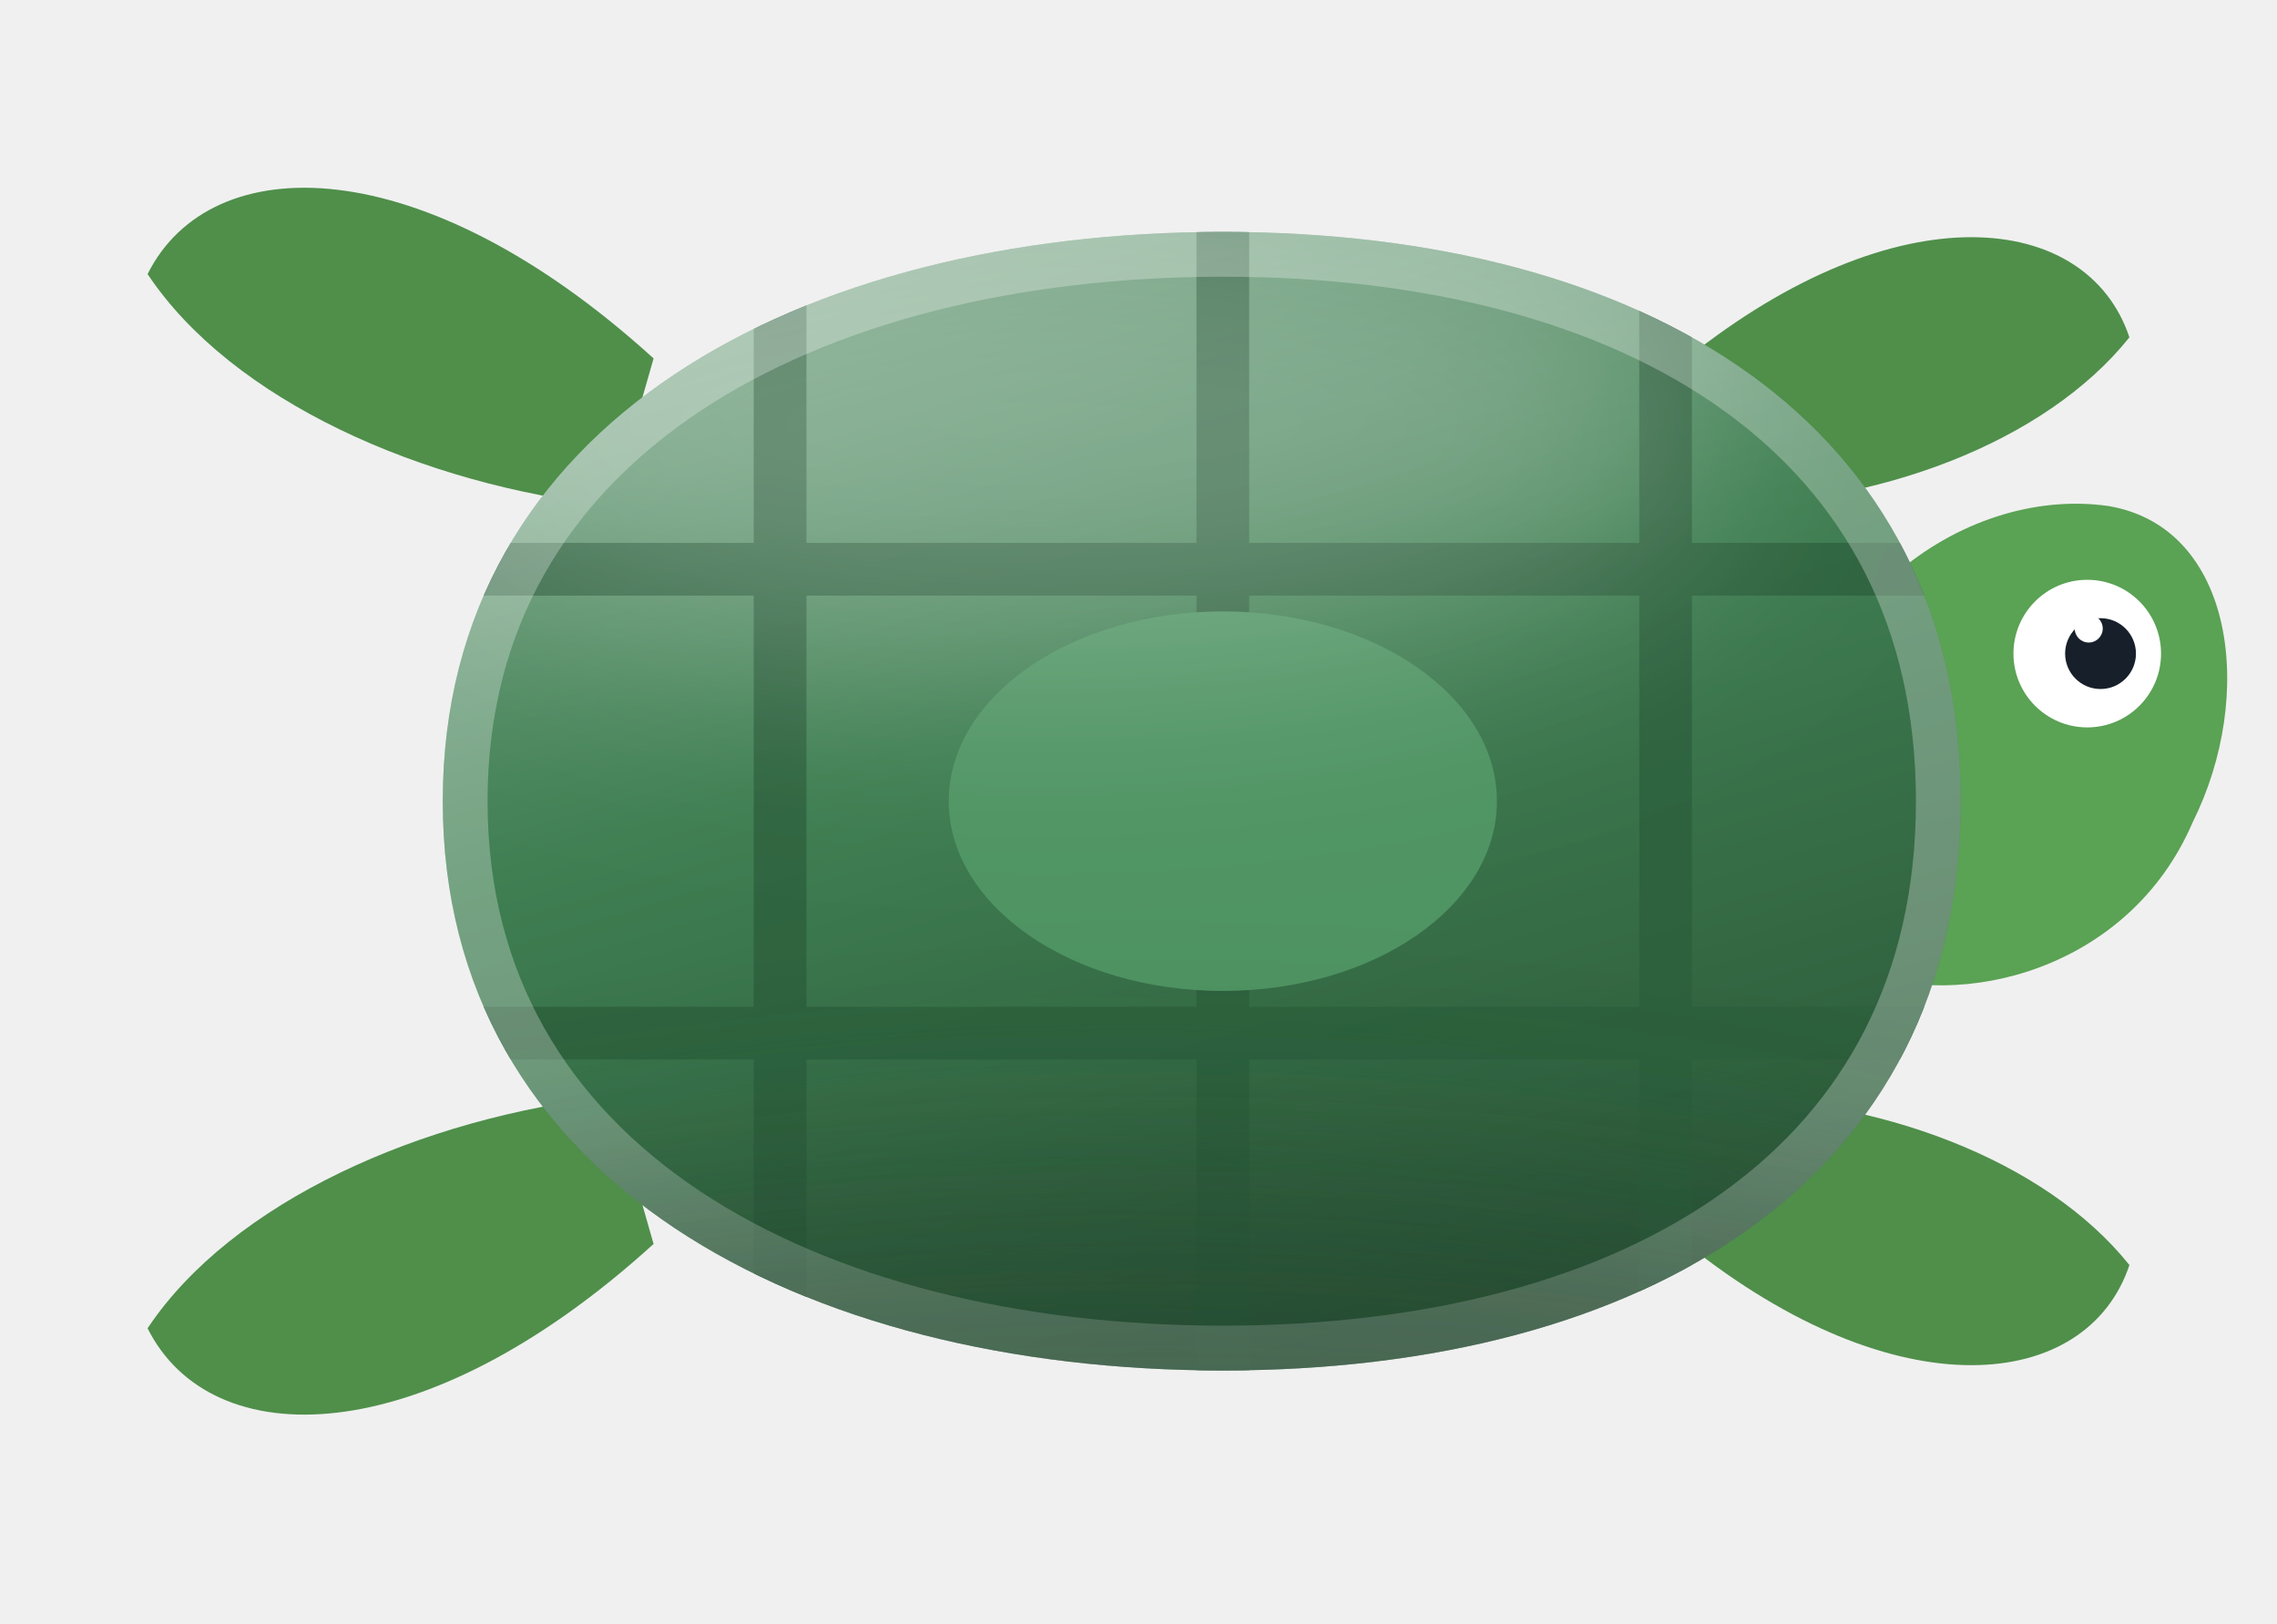
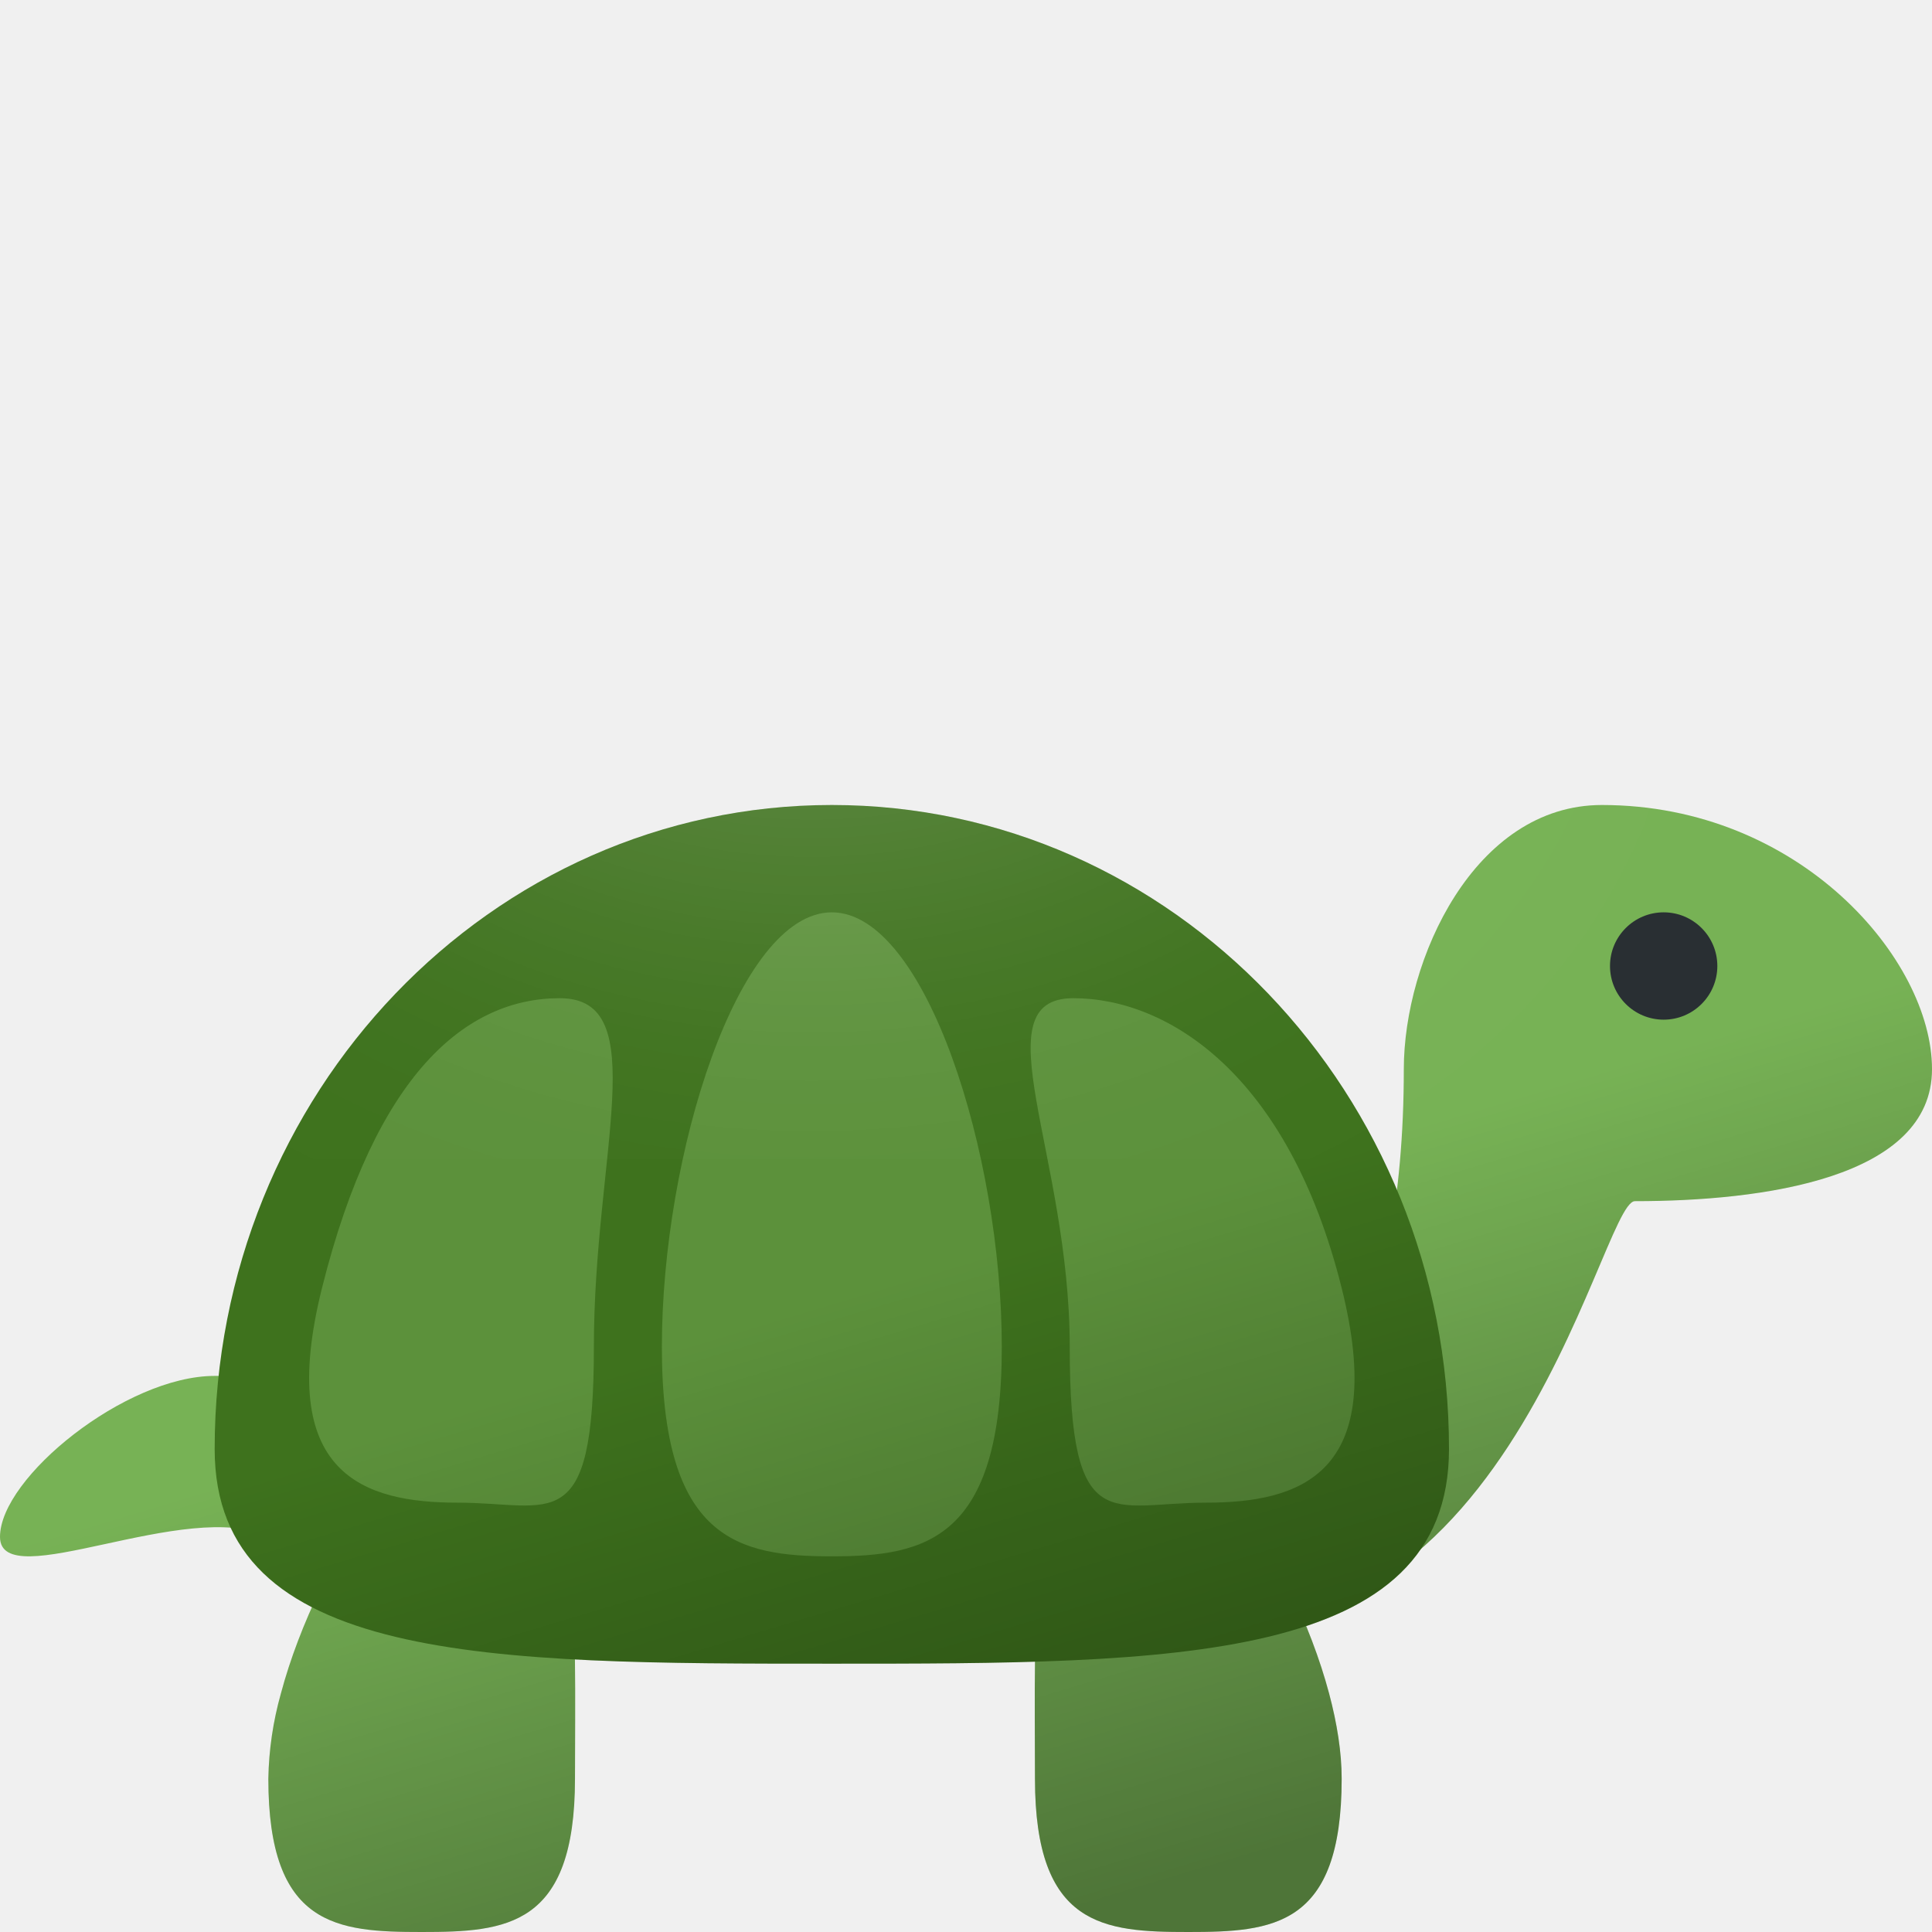
- <svg xmlns="http://www.w3.org/2000/svg" viewBox="0 0 216 154" width="648" height="462">
+ <svg xmlns="http://www.w3.org/2000/svg" viewBox="0 0 36 36" width="432" height="432">
  <defs>
-     <clipPath id="c">
-       <path d="M42,76 C42,40 76,22 116,22 C156,22 186,40 186,76 C186,112 156,130 116,130 C76,130 42,112 42,76 Z" />
-     </clipPath>
-     <linearGradient id="vol" x1="0.15" y1="0" x2="0.55" y2="1">
-       <stop offset="0" stop-color="#79a586" />
-       <stop offset="0.45" stop-color="#3f7f52" />
-       <stop offset="1" stop-color="#2c5939" />
+     <g id="sa-art" transform="translate(36,0) scale(-1,1)">
+       <path fill="#77B255" d="M9.842 19.922c0 9.842 6.575 9.673 5.158 10.078-7 2-8.803-7.618-9.464-7.618-2.378 0-5.536-.423-5.536-2.46C0 17.883 2.46 15 6.151 15c2.379 0 3.691 2.883 3.691 4.922zM36 28.638c0 1.104-3.518-.741-5 0-2 1-2-.896-2-2s1.343-1 3-1 4 1.895 4 3z" />
+       <path fill="#77B255" d="M16.715 33.143c0 2.761-1.279 2.857-2.857 2.857S11 35.903 11 33.143c0-.489.085-1.029.234-1.587.69-2.59 2.754-5.556 4.052-5.556 1.578 0 1.429 4.382 1.429 7.143zm8.571 0c0 2.761 1.278 2.857 2.856 2.857C29.721 36 31 35.903 31 33.143a6.26 6.26 0 0 0-.234-1.587C30.075 28.966 28.012 26 26.714 26c-1.578 0-1.428 4.382-1.428 7.143z" />
+       <path fill="#3E721D" d="M32 27c0 4-5.149 4-11.5 4S9 31 9 27c0-6.627 5.149-12 11.5-12S32 20.373 32 27z" />
+       <circle cx="5" cy="18" r="1" fill="#292F33" />
+       <path fill="#5C913B" d="M23.667 25.1c0 3.591-1.418 3.9-3.167 3.9s-3.167-.31-3.167-3.9S18.75 17 20.5 17s3.167 4.51 3.167 8.1zM30 24c.871 3.482-.784 4-2.533 4-1.749 0-2.533.69-2.533-2.9s-1.116-6.5.633-6.5C27.315 18.6 29 20 30 24zm-13.933 1.1c0 3.591-.785 2.9-2.534 2.9s-3.404-.518-2.533-4c1-4 3.251-5.4 5-5.4 1.75 0 .067 2.91.067 6.5z" />
+     </g>
+     <filter id="sa-alpha">
+       <feColorMatrix type="matrix" values="0 0 0 0 1  0 0 0 0 1  0 0 0 0 1  0 0 0 1 0" />
+     </filter>
+     <filter id="sa-soft" x="-50%" y="-50%" width="200%" height="200%">
+       <feGaussianBlur stdDeviation="4.32" />
+     </filter>
+     <mask id="sa-mask">
+       <g filter="url(#sa-alpha)">
+         <use href="#sa-art" />
+       </g>
+     </mask>
+     <linearGradient id="sa-vol" x1="0.2" y1="0" x2="0.5" y2="1">
+       <stop offset="0" stop-color="#ffffff" stop-opacity="0.34" />
+       <stop offset="0.42" stop-color="#ffffff" stop-opacity="0" />
+       <stop offset="0.68" stop-color="#000000" stop-opacity="0" />
+       <stop offset="1" stop-color="#000000" stop-opacity="0.34" />
    </linearGradient>
-     <filter id="soft" x="-60%" y="-60%" width="220%" height="220%">
-       <feGaussianBlur stdDeviation="10.8" />
-     </filter>
  </defs>
-   <path d="M62,34 C40,14 20,14 14,26 C22,38 40,46 58,48 Z" fill="#4f8f4a" />
-   <path d="M62,118 C40,138 20,138 14,126 C22,114 40,106 58,104 Z" fill="#4f8f4a" />
-   <path d="M160,34 C180,18 198,20 202,32 C194,42 178,48 162,48 Z" fill="#4f8f4a" />
-   <path d="M160,118 C180,134 198,132 202,120 C194,110 178,104 162,104 Z" fill="#4f8f4a" />
-   <path d="M170,76 C170,58 186,46 200,48 C212,50 214,66 208,78 C202,92 186,96 176,92 Z" fill="#5aa254" />
-   <path d="M42,76 C42,40 76,22 116,22 C156,22 186,40 186,76 C186,112 156,130 116,130 C76,130 42,112 42,76 Z" fill="url(#vol)" />
-   <g clip-path="url(#c)">
-     <g fill="none" stroke="#2c5f3c" stroke-width="5" opacity=".8">
-       <path d="M74,22 L74,130 M116,20 L116,132 M158,22 L158,130" />
-       <path d="M42,54 L186,54 M42,98 L186,98" />
-     </g>
-     <ellipse cx="116" cy="76" rx="26" ry="18" fill="#4f9463" />
-   </g>
-   <circle cx="198" cy="62" r="7" fill="#fff" />
-   <circle cx="199.26" cy="62" r="3.36" fill="#17202a" />
-   <circle cx="198.14" cy="59.62" r="1.33" fill="#fff" />
-   <g clip-path="url(#c)">
-     <path d="M42,76 C42,40 76,22 116,22 C156,22 186,40 186,76 C186,112 156,130 116,130 C76,130 42,112 42,76 Z" fill="none" stroke="#ffffff" stroke-width="8.5" opacity=".28" />
-     <ellipse cx="99" cy="40" rx="65" ry="23" fill="#ffffff" opacity=".26" filter="url(#soft)" />
-     <ellipse cx="108" cy="163" rx="134" ry="52" fill="#1c3925" opacity=".42" filter="url(#soft)" />
+   <use href="#sa-art" />
+   <g mask="url(#sa-mask)">
+     <rect x="0" y="0" width="36" height="36" fill="url(#sa-vol)" />
+     <ellipse cx="15.12" cy="10.08" rx="9.36" ry="5.76" fill="#ffffff" opacity="0.22" filter="url(#sa-soft)" />
  </g>
</svg>
